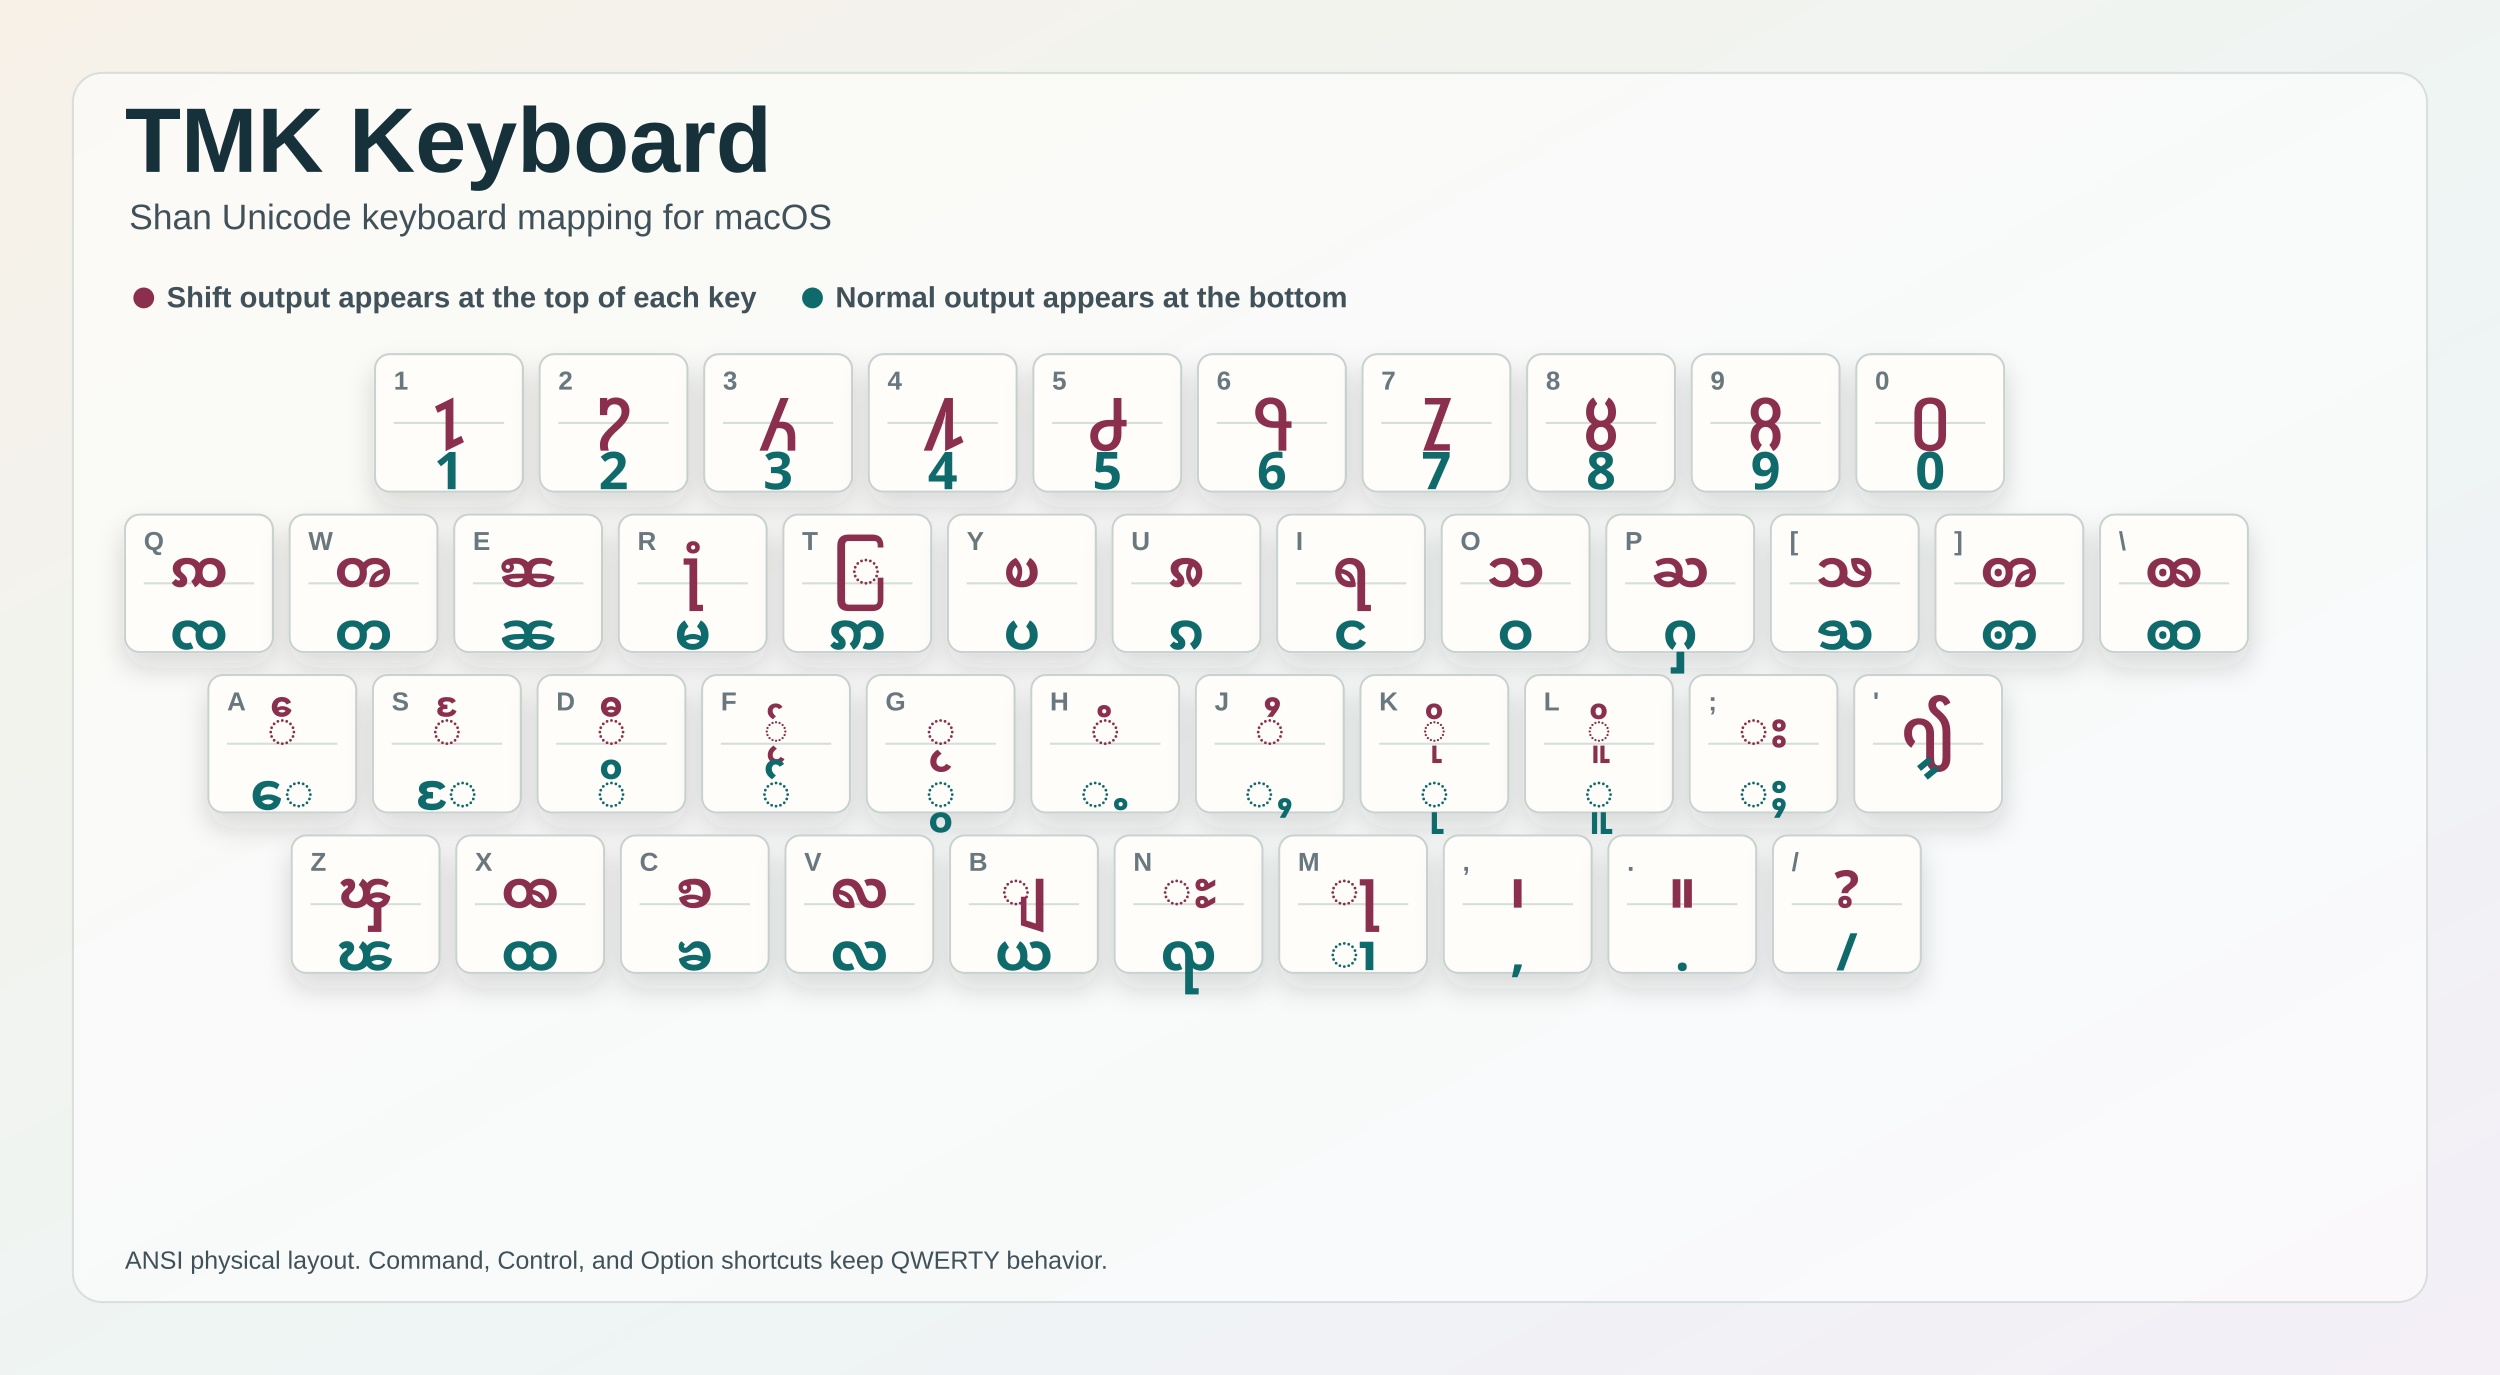
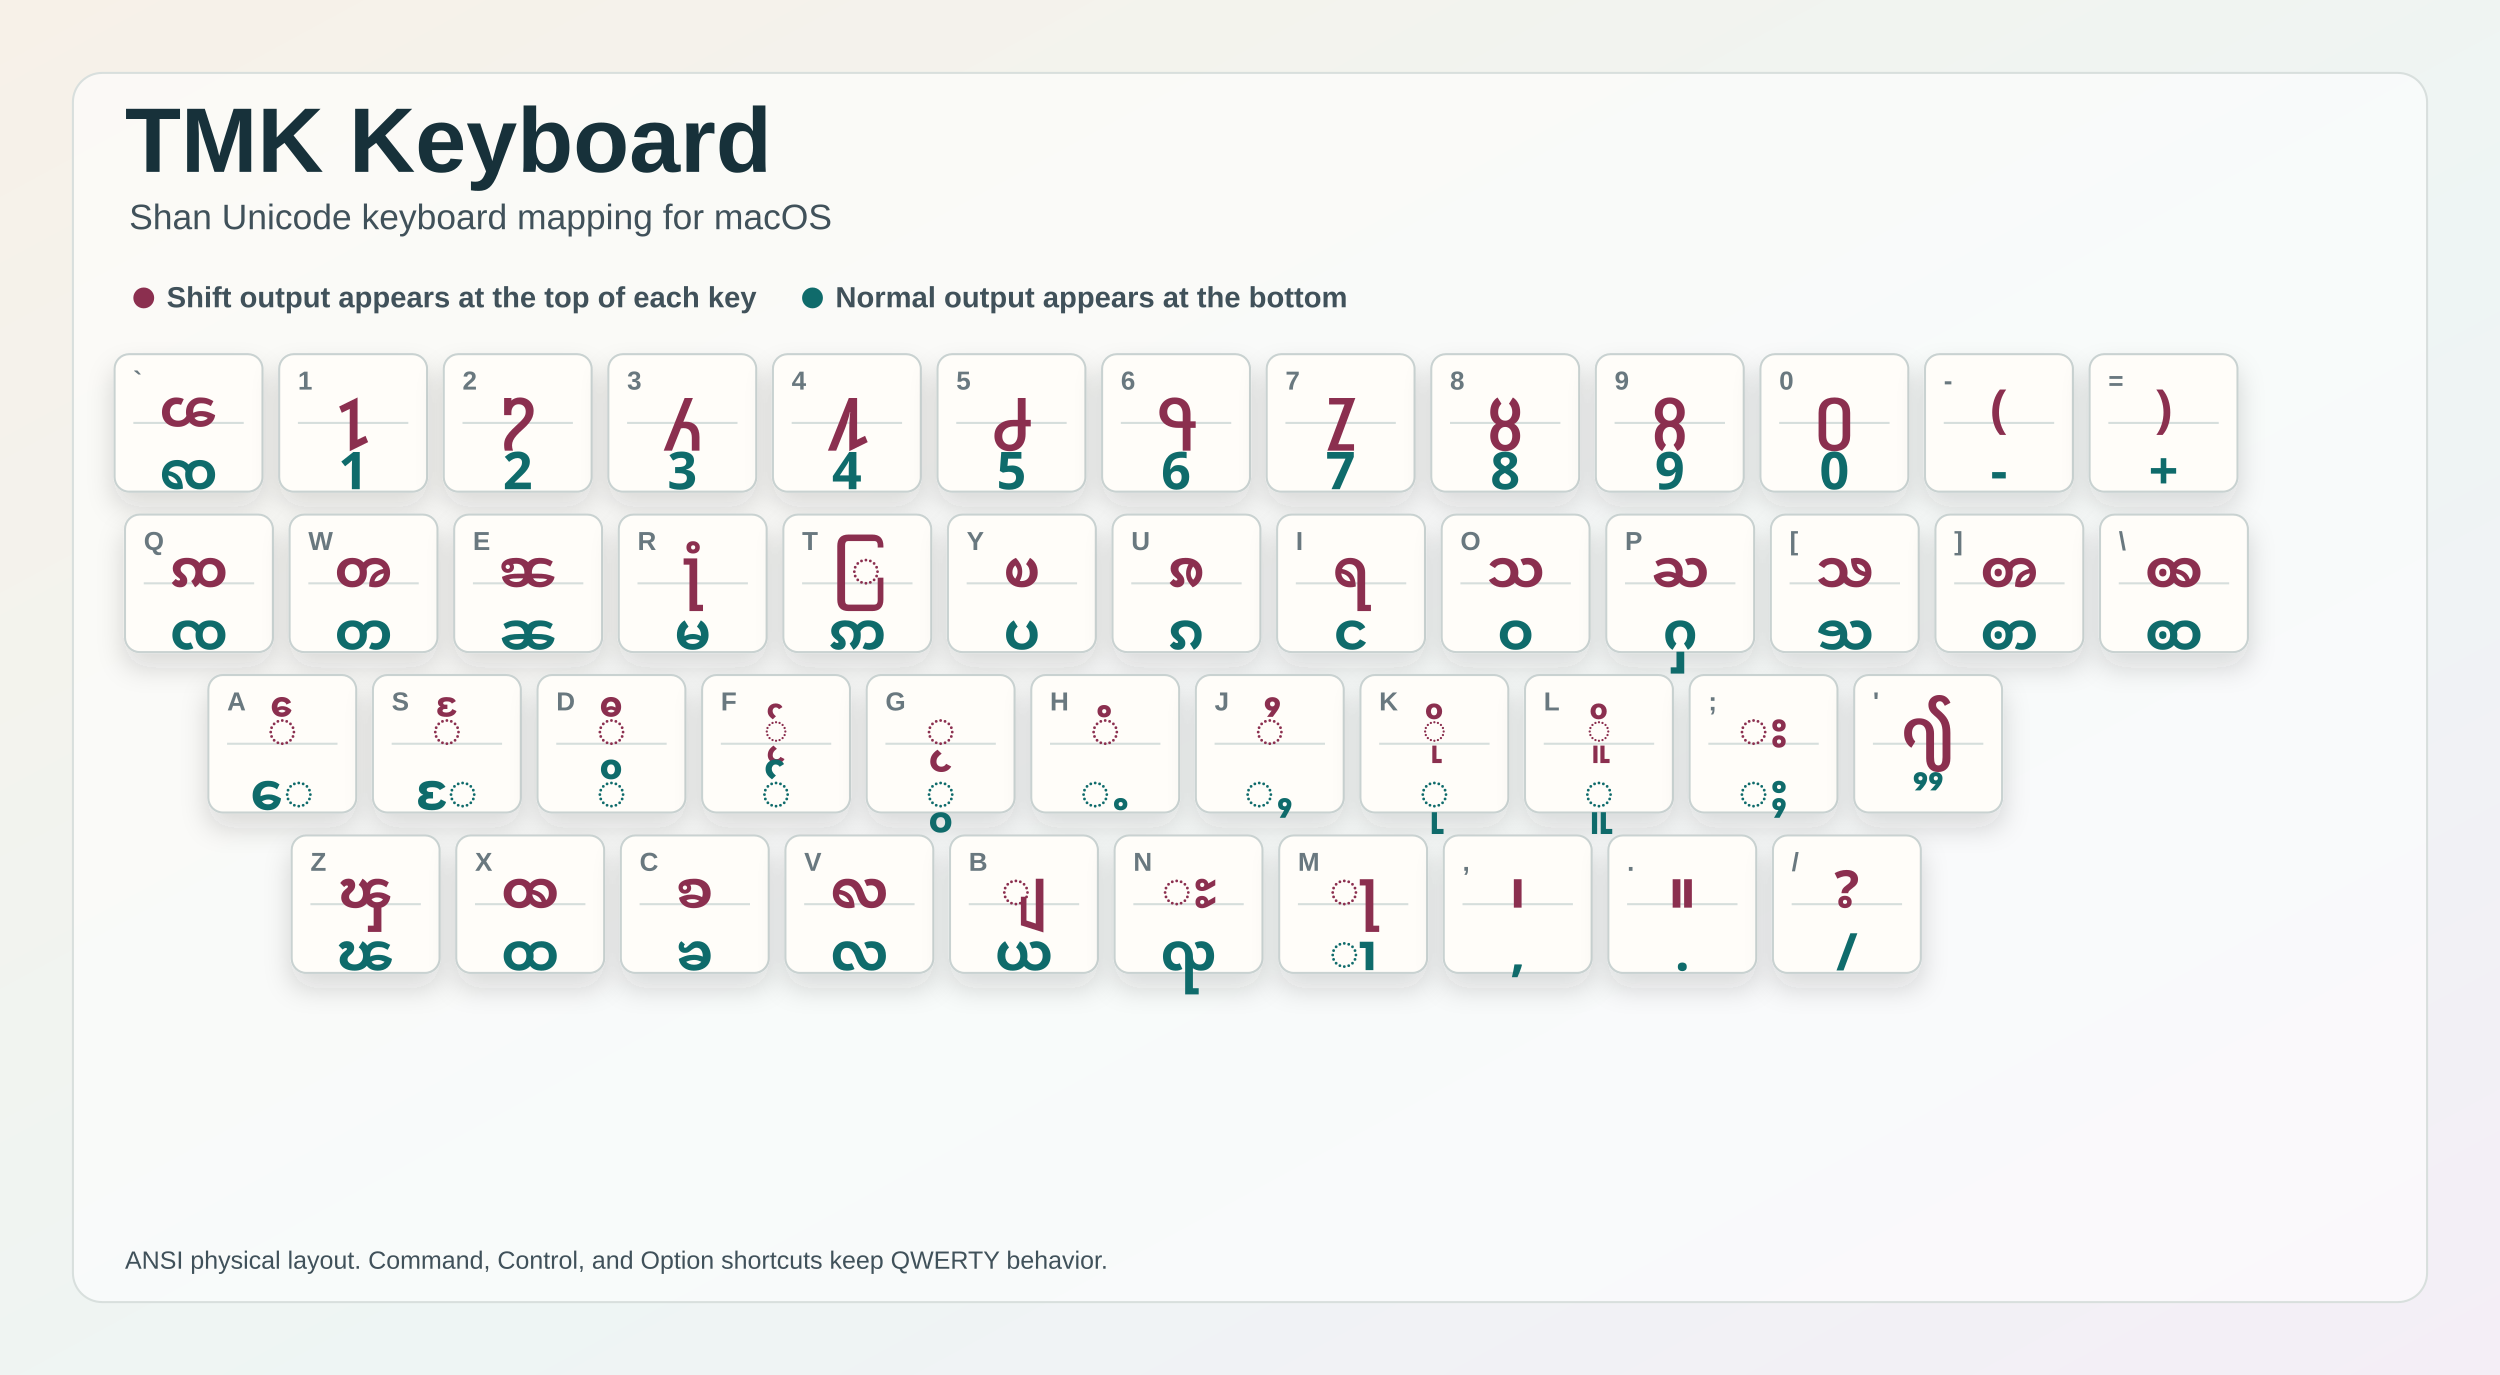
<svg xmlns="http://www.w3.org/2000/svg" width="2400" height="1320" viewBox="0 0 2400 1320">
  <defs>
    <linearGradient id="bg" x1="0" y1="0" x2="1" y2="1">
      <stop offset="0" stop-color="#f7f1e8" />
      <stop offset="0.58" stop-color="#eef5f4" />
      <stop offset="1" stop-color="#f4eef6" />
    </linearGradient>
    <filter id="shadow" x="-20%" y="-20%" width="140%" height="150%">
      <feDropShadow dx="0" dy="14" stdDeviation="13" flood-color="#233038" flood-opacity="0.16" />
    </filter>
    <style>
      .title {
        fill: #17313a;
        font-family: "Avenir Next", "Helvetica Neue", Arial, sans-serif;
        font-size: 88px;
        font-weight: 800;
        letter-spacing: 0;
      }
      .subtitle,
      .legend,
      .footer {
        fill: #40515a;
        font-family: "Avenir Next", "Helvetica Neue", Arial, sans-serif;
        letter-spacing: 0;
      }
      .subtitle {
        font-size: 34px;
        font-weight: 500;
      }
      .legend {
        font-size: 28px;
        font-weight: 650;
      }
      .footer {
        font-size: 24px;
        font-weight: 500;
      }
      .key-body {
        fill: #fffdf9;
        stroke: #c9d2d1;
        stroke-width: 2;
        filter: url(#shadow);
      }
      .divider {
        stroke: #d6dedc;
        stroke-width: 2;
      }
      .key-label {
        fill: #69787f;
        font-family: "Avenir Next", "Helvetica Neue", Arial, sans-serif;
        font-size: 25px;
        font-weight: 800;
        letter-spacing: 0;
      }
      .shift-output,
      .normal-output {
        font-family: "Noto Sans Myanmar", "Myanmar MN", "Padauk", "Avenir Next", sans-serif;
        font-weight: 650;
        text-anchor: middle;
        dominant-baseline: middle;
        letter-spacing: 0;
      }
      .shift-output {
        fill: #8b2f4f;
      }
      .normal-output {
        fill: #0f6b6b;
      }
      .legend-swatch-shift {
        fill: #8b2f4f;
      }
      .legend-swatch-normal {
        fill: #0f6b6b;
      }
      .panel {
        fill: rgba(255, 255, 255, 0.58);
        stroke: #d8dfdd;
        stroke-width: 2;
      }
    </style>
  </defs>
  <rect width="2400" height="1320" fill="url(#bg)" />
  <rect class="panel" x="70" y="70" width="2260" height="1180" rx="28" />
  <text class="title" x="120" y="165">TMK Keyboard</text>
  <text class="subtitle" x="124" y="220">Shan Unicode keyboard mapping for macOS</text>
  <g transform="translate(124, 272)">
    <circle class="legend-swatch-shift" cx="14" cy="14" r="10" />
    <text class="legend" x="36" y="23">Shift output appears at the top of each key</text>
    <circle class="legend-swatch-normal" cx="656" cy="14" r="10" />
    <text class="legend" x="678" y="23">Normal output appears at the bottom</text>
  </g>
-   <g class="key" transform="translate(360, 340)">
+   <g class="key" transform="translate(110, 340)">
+     <rect class="key-body" width="142" height="132" rx="14" />
+     <line class="divider" x1="18" y1="66" x2="124" y2="66" />
+     <text class="key-label" x="18" y="34">`</text>
+     <text class="shift-output" x="71" y="52" font-size="50">ꧤ</text>
+     <text class="normal-output" x="71" y="112" font-size="50">ၹ</text>
+   </g>
+   <g class="key" transform="translate(268, 340)">
    <rect class="key-body" width="142" height="132" rx="14" />
    <line class="divider" x1="18" y1="66" x2="124" y2="66" />
    <text class="key-label" x="18" y="34">1</text>
    <text class="shift-output" x="71" y="52" font-size="50">႑</text>
    <text class="normal-output" x="71" y="112" font-size="50">1</text>
  </g>
-   <g class="key" transform="translate(518, 340)">
+   <g class="key" transform="translate(426, 340)">
    <rect class="key-body" width="142" height="132" rx="14" />
    <line class="divider" x1="18" y1="66" x2="124" y2="66" />
    <text class="key-label" x="18" y="34">2</text>
    <text class="shift-output" x="71" y="52" font-size="50">႒</text>
    <text class="normal-output" x="71" y="112" font-size="50">2</text>
  </g>
-   <g class="key" transform="translate(676, 340)">
+   <g class="key" transform="translate(584, 340)">
    <rect class="key-body" width="142" height="132" rx="14" />
    <line class="divider" x1="18" y1="66" x2="124" y2="66" />
    <text class="key-label" x="18" y="34">3</text>
    <text class="shift-output" x="71" y="52" font-size="50">႓</text>
    <text class="normal-output" x="71" y="112" font-size="50">3</text>
  </g>
-   <g class="key" transform="translate(834, 340)">
+   <g class="key" transform="translate(742, 340)">
    <rect class="key-body" width="142" height="132" rx="14" />
    <line class="divider" x1="18" y1="66" x2="124" y2="66" />
    <text class="key-label" x="18" y="34">4</text>
    <text class="shift-output" x="71" y="52" font-size="50">႔</text>
    <text class="normal-output" x="71" y="112" font-size="50">4</text>
  </g>
-   <g class="key" transform="translate(992, 340)">
+   <g class="key" transform="translate(900, 340)">
    <rect class="key-body" width="142" height="132" rx="14" />
    <line class="divider" x1="18" y1="66" x2="124" y2="66" />
    <text class="key-label" x="18" y="34">5</text>
    <text class="shift-output" x="71" y="52" font-size="50">႕</text>
    <text class="normal-output" x="71" y="112" font-size="50">5</text>
  </g>
-   <g class="key" transform="translate(1150, 340)">
+   <g class="key" transform="translate(1058, 340)">
    <rect class="key-body" width="142" height="132" rx="14" />
    <line class="divider" x1="18" y1="66" x2="124" y2="66" />
    <text class="key-label" x="18" y="34">6</text>
    <text class="shift-output" x="71" y="52" font-size="50">႖</text>
    <text class="normal-output" x="71" y="112" font-size="50">6</text>
  </g>
-   <g class="key" transform="translate(1308, 340)">
+   <g class="key" transform="translate(1216, 340)">
    <rect class="key-body" width="142" height="132" rx="14" />
    <line class="divider" x1="18" y1="66" x2="124" y2="66" />
    <text class="key-label" x="18" y="34">7</text>
    <text class="shift-output" x="71" y="52" font-size="50">႗</text>
    <text class="normal-output" x="71" y="112" font-size="50">7</text>
  </g>
-   <g class="key" transform="translate(1466, 340)">
+   <g class="key" transform="translate(1374, 340)">
    <rect class="key-body" width="142" height="132" rx="14" />
    <line class="divider" x1="18" y1="66" x2="124" y2="66" />
    <text class="key-label" x="18" y="34">8</text>
    <text class="shift-output" x="71" y="52" font-size="50">႘</text>
    <text class="normal-output" x="71" y="112" font-size="50">8</text>
  </g>
-   <g class="key" transform="translate(1624, 340)">
+   <g class="key" transform="translate(1532, 340)">
    <rect class="key-body" width="142" height="132" rx="14" />
    <line class="divider" x1="18" y1="66" x2="124" y2="66" />
    <text class="key-label" x="18" y="34">9</text>
    <text class="shift-output" x="71" y="52" font-size="50">႙</text>
    <text class="normal-output" x="71" y="112" font-size="50">9</text>
  </g>
-   <g class="key" transform="translate(1782, 340)">
+   <g class="key" transform="translate(1690, 340)">
    <rect class="key-body" width="142" height="132" rx="14" />
    <line class="divider" x1="18" y1="66" x2="124" y2="66" />
    <text class="key-label" x="18" y="34">0</text>
    <text class="shift-output" x="71" y="52" font-size="50">႐</text>
    <text class="normal-output" x="71" y="112" font-size="50">0</text>
  </g>
+   <g class="key" transform="translate(1848, 340)">
+     <rect class="key-body" width="142" height="132" rx="14" />
+     <line class="divider" x1="18" y1="66" x2="124" y2="66" />
+     <text class="key-label" x="18" y="34">-</text>
+     <text class="shift-output" x="71" y="52" font-size="50">(</text>
+     <text class="normal-output" x="71" y="112" font-size="50">-</text>
+   </g>
+   <g class="key" transform="translate(2006, 340)">
+     <rect class="key-body" width="142" height="132" rx="14" />
+     <line class="divider" x1="18" y1="66" x2="124" y2="66" />
+     <text class="key-label" x="18" y="34">=</text>
+     <text class="shift-output" x="71" y="52" font-size="50">)</text>
+     <text class="normal-output" x="71" y="112" font-size="50">+</text>
+   </g>
  <g class="key" transform="translate(120, 494)">
    <rect class="key-body" width="142" height="132" rx="14" />
    <line class="divider" x1="18" y1="66" x2="124" y2="66" />
    <text class="key-label" x="18" y="34">Q</text>
    <text class="shift-output" x="71" y="52" font-size="50">ꩡ</text>
    <text class="normal-output" x="71" y="112" font-size="50">ၸ</text>
  </g>
  <g class="key" transform="translate(278, 494)">
    <rect class="key-body" width="142" height="132" rx="14" />
    <line class="divider" x1="18" y1="66" x2="124" y2="66" />
    <text class="key-label" x="18" y="34">W</text>
    <text class="shift-output" x="71" y="52" font-size="50">ၻ</text>
    <text class="normal-output" x="71" y="112" font-size="50">တ</text>
  </g>
  <g class="key" transform="translate(436, 494)">
    <rect class="key-body" width="142" height="132" rx="14" />
    <line class="divider" x1="18" y1="66" x2="124" y2="66" />
    <text class="key-label" x="18" y="34">E</text>
    <text class="shift-output" x="71" y="52" font-size="50">ꧣ</text>
    <text class="normal-output" x="71" y="112" font-size="50">ၼ</text>
  </g>
  <g class="key" transform="translate(594, 494)">
    <rect class="key-body" width="142" height="132" rx="14" />
    <line class="divider" x1="18" y1="66" x2="124" y2="66" />
    <text class="key-label" x="18" y="34">R</text>
    <text class="shift-output" x="71" y="52" font-size="50">႞</text>
    <text class="normal-output" x="71" y="112" font-size="50">မ</text>
  </g>
  <g class="key" transform="translate(752, 494)">
    <rect class="key-body" width="142" height="132" rx="14" />
    <line class="divider" x1="18" y1="66" x2="124" y2="66" />
    <text class="key-label" x="18" y="34">T</text>
    <text class="shift-output" x="71" y="52" font-size="50">ြ</text>
    <text class="normal-output" x="71" y="112" font-size="50">ဢ</text>
  </g>
  <g class="key" transform="translate(910, 494)">
    <rect class="key-body" width="142" height="132" rx="14" />
    <line class="divider" x1="18" y1="66" x2="124" y2="66" />
    <text class="key-label" x="18" y="34">Y</text>
    <text class="shift-output" x="71" y="52" font-size="50">ၿ</text>
    <text class="normal-output" x="71" y="112" font-size="50">ပ</text>
  </g>
  <g class="key" transform="translate(1068, 494)">
    <rect class="key-body" width="142" height="132" rx="14" />
    <line class="divider" x1="18" y1="66" x2="124" y2="66" />
    <text class="key-label" x="18" y="34">U</text>
    <text class="shift-output" x="71" y="52" font-size="50">ၷ</text>
    <text class="normal-output" x="71" y="112" font-size="50">ၵ</text>
  </g>
  <g class="key" transform="translate(1226, 494)">
    <rect class="key-body" width="142" height="132" rx="14" />
    <line class="divider" x1="18" y1="66" x2="124" y2="66" />
    <text class="key-label" x="18" y="34">I</text>
    <text class="shift-output" x="71" y="52" font-size="50">ရ</text>
    <text class="normal-output" x="71" y="112" font-size="50">င</text>
  </g>
  <g class="key" transform="translate(1384, 494)">
    <rect class="key-body" width="142" height="132" rx="14" />
    <line class="divider" x1="18" y1="66" x2="124" y2="66" />
    <text class="key-label" x="18" y="34">O</text>
    <text class="shift-output" x="71" y="52" font-size="50">သ</text>
    <text class="normal-output" x="71" y="112" font-size="50">ဝ</text>
  </g>
  <g class="key" transform="translate(1542, 494)">
    <rect class="key-body" width="142" height="132" rx="14" />
    <line class="divider" x1="18" y1="66" x2="124" y2="66" />
    <text class="key-label" x="18" y="34">P</text>
    <text class="shift-output" x="71" y="52" font-size="50">ႀ</text>
    <text class="normal-output" x="71" y="112" font-size="50">ႁ</text>
  </g>
  <g class="key" transform="translate(1700, 494)">
    <rect class="key-body" width="142" height="132" rx="14" />
    <line class="divider" x1="18" y1="66" x2="124" y2="66" />
    <text class="key-label" x="18" y="34">[</text>
    <text class="shift-output" x="71" y="52" font-size="50">ꧢ</text>
    <text class="normal-output" x="71" y="112" font-size="50">ꧡ</text>
  </g>
  <g class="key" transform="translate(1858, 494)">
    <rect class="key-body" width="142" height="132" rx="14" />
    <line class="divider" x1="18" y1="66" x2="124" y2="66" />
    <text class="key-label" x="18" y="34">]</text>
    <text class="shift-output" x="71" y="52" font-size="50">ꩨ</text>
    <text class="normal-output" x="71" y="112" font-size="50">ꩦ</text>
  </g>
  <g class="key" transform="translate(2016, 494)">
    <rect class="key-body" width="142" height="132" rx="14" />
    <line class="divider" x1="18" y1="66" x2="124" y2="66" />
    <text class="key-label" x="18" y="34">\</text>
    <text class="shift-output" x="71" y="52" font-size="50">ꩩ</text>
    <text class="normal-output" x="71" y="112" font-size="50">ꩧ</text>
  </g>
  <g class="key" transform="translate(200, 648)">
    <rect class="key-body" width="142" height="132" rx="14" />
    <line class="divider" x1="18" y1="66" x2="124" y2="66" />
    <text class="key-label" x="18" y="34">A</text>
    <text class="shift-output" x="71" y="52" font-size="50">ဵ</text>
    <text class="normal-output" x="71" y="112" font-size="50">ေ</text>
  </g>
  <g class="key" transform="translate(358, 648)">
    <rect class="key-body" width="142" height="132" rx="14" />
    <line class="divider" x1="18" y1="66" x2="124" y2="66" />
    <text class="key-label" x="18" y="34">S</text>
    <text class="shift-output" x="71" y="52" font-size="50">ႅ</text>
    <text class="normal-output" x="71" y="112" font-size="50">ႄ</text>
  </g>
  <g class="key" transform="translate(516, 648)">
    <rect class="key-body" width="142" height="132" rx="14" />
    <line class="divider" x1="18" y1="66" x2="124" y2="66" />
    <text class="key-label" x="18" y="34">D</text>
    <text class="shift-output" x="71" y="52" font-size="50">ီ</text>
    <text class="normal-output" x="71" y="112" font-size="50">ိ</text>
  </g>
  <g class="key" transform="translate(674, 648)">
    <rect class="key-body" width="142" height="132" rx="14" />
    <line class="divider" x1="18" y1="66" x2="124" y2="66" />
    <text class="key-label" x="18" y="34">F</text>
    <text class="shift-output" x="71" y="52" font-size="40">ႂ်</text>
    <text class="normal-output" x="71" y="112" font-size="50">်</text>
  </g>
  <g class="key" transform="translate(832, 648)">
    <rect class="key-body" width="142" height="132" rx="14" />
    <line class="divider" x1="18" y1="66" x2="124" y2="66" />
    <text class="key-label" x="18" y="34">G</text>
    <text class="shift-output" x="71" y="52" font-size="50">ႂ</text>
    <text class="normal-output" x="71" y="112" font-size="50">ွ</text>
  </g>
  <g class="key" transform="translate(990, 648)">
    <rect class="key-body" width="142" height="132" rx="14" />
    <line class="divider" x1="18" y1="66" x2="124" y2="66" />
    <text class="key-label" x="18" y="34">H</text>
    <text class="shift-output" x="71" y="52" font-size="50">ံ</text>
    <text class="normal-output" x="71" y="112" font-size="50">ႉ</text>
  </g>
  <g class="key" transform="translate(1148, 648)">
    <rect class="key-body" width="142" height="132" rx="14" />
    <line class="divider" x1="18" y1="66" x2="124" y2="66" />
    <text class="key-label" x="18" y="34">J</text>
    <text class="shift-output" x="71" y="52" font-size="50">ႆ</text>
    <text class="normal-output" x="71" y="112" font-size="50">ႇ</text>
  </g>
  <g class="key" transform="translate(1306, 648)">
    <rect class="key-body" width="142" height="132" rx="14" />
    <line class="divider" x1="18" y1="66" x2="124" y2="66" />
    <text class="key-label" x="18" y="34">K</text>
    <text class="shift-output" x="71" y="52" font-size="40">ို</text>
    <text class="normal-output" x="71" y="112" font-size="50">ု</text>
  </g>
  <g class="key" transform="translate(1464, 648)">
    <rect class="key-body" width="142" height="132" rx="14" />
    <line class="divider" x1="18" y1="66" x2="124" y2="66" />
    <text class="key-label" x="18" y="34">L</text>
    <text class="shift-output" x="71" y="52" font-size="40">ိူ</text>
    <text class="normal-output" x="71" y="112" font-size="50">ူ</text>
  </g>
  <g class="key" transform="translate(1622, 648)">
    <rect class="key-body" width="142" height="132" rx="14" />
    <line class="divider" x1="18" y1="66" x2="124" y2="66" />
    <text class="key-label" x="18" y="34">;</text>
    <text class="shift-output" x="71" y="52" font-size="50">း</text>
    <text class="normal-output" x="71" y="112" font-size="50">ႈ</text>
  </g>
  <g class="key" transform="translate(1780, 648)">
    <rect class="key-body" width="142" height="132" rx="14" />
    <line class="divider" x1="18" y1="66" x2="124" y2="66" />
    <text class="key-label" x="18" y="34">'</text>
    <text class="shift-output" x="71" y="52" font-size="50">႟</text>
-     <text class="normal-output" x="71" y="112" font-size="50">ꧦ</text>
+     <text class="normal-output" x="71" y="112" font-size="50">”</text>
  </g>
  <g class="key" transform="translate(280, 802)">
    <rect class="key-body" width="142" height="132" rx="14" />
    <line class="divider" x1="18" y1="66" x2="124" y2="66" />
    <text class="key-label" x="18" y="34">Z</text>
    <text class="shift-output" x="71" y="52" font-size="50">ၾ</text>
    <text class="normal-output" x="71" y="112" font-size="50">ၽ</text>
  </g>
  <g class="key" transform="translate(438, 802)">
    <rect class="key-body" width="142" height="132" rx="14" />
    <line class="divider" x1="18" y1="66" x2="124" y2="66" />
    <text class="key-label" x="18" y="34">X</text>
    <text class="shift-output" x="71" y="52" font-size="50">ꩪ</text>
    <text class="normal-output" x="71" y="112" font-size="50">ထ</text>
  </g>
  <g class="key" transform="translate(596, 802)">
    <rect class="key-body" width="142" height="132" rx="14" />
    <line class="divider" x1="18" y1="66" x2="124" y2="66" />
    <text class="key-label" x="18" y="34">C</text>
    <text class="shift-output" x="71" y="52" font-size="50">ꧠ</text>
    <text class="normal-output" x="71" y="112" font-size="50">ၶ</text>
  </g>
  <g class="key" transform="translate(754, 802)">
    <rect class="key-body" width="142" height="132" rx="14" />
    <line class="divider" x1="18" y1="66" x2="124" y2="66" />
    <text class="key-label" x="18" y="34">V</text>
    <text class="shift-output" x="71" y="52" font-size="50">ꩮ</text>
    <text class="normal-output" x="71" y="112" font-size="50">လ</text>
  </g>
  <g class="key" transform="translate(912, 802)">
    <rect class="key-body" width="142" height="132" rx="14" />
    <line class="divider" x1="18" y1="66" x2="124" y2="66" />
    <text class="key-label" x="18" y="34">B</text>
    <text class="shift-output" x="71" y="52" font-size="50">ျ</text>
    <text class="normal-output" x="71" y="112" font-size="50">ယ</text>
  </g>
  <g class="key" transform="translate(1070, 802)">
    <rect class="key-body" width="142" height="132" rx="14" />
    <line class="divider" x1="18" y1="66" x2="124" y2="66" />
    <text class="key-label" x="18" y="34">N</text>
    <text class="shift-output" x="71" y="52" font-size="50">ႊ</text>
    <text class="normal-output" x="71" y="112" font-size="50">ၺ</text>
  </g>
  <g class="key" transform="translate(1228, 802)">
    <rect class="key-body" width="142" height="132" rx="14" />
    <line class="divider" x1="18" y1="66" x2="124" y2="66" />
    <text class="key-label" x="18" y="34">M</text>
    <text class="shift-output" x="71" y="52" font-size="50">ႃ</text>
    <text class="normal-output" x="71" y="112" font-size="50">ၢ</text>
  </g>
  <g class="key" transform="translate(1386, 802)">
    <rect class="key-body" width="142" height="132" rx="14" />
    <line class="divider" x1="18" y1="66" x2="124" y2="66" />
    <text class="key-label" x="18" y="34">,</text>
    <text class="shift-output" x="71" y="52" font-size="50">၊</text>
    <text class="normal-output" x="71" y="112" font-size="50">,</text>
  </g>
  <g class="key" transform="translate(1544, 802)">
    <rect class="key-body" width="142" height="132" rx="14" />
    <line class="divider" x1="18" y1="66" x2="124" y2="66" />
    <text class="key-label" x="18" y="34">.</text>
    <text class="shift-output" x="71" y="52" font-size="50">။</text>
    <text class="normal-output" x="71" y="112" font-size="50">.</text>
  </g>
  <g class="key" transform="translate(1702, 802)">
    <rect class="key-body" width="142" height="132" rx="14" />
    <line class="divider" x1="18" y1="66" x2="124" y2="66" />
    <text class="key-label" x="18" y="34">/</text>
    <text class="shift-output" x="71" y="52" font-size="50">?</text>
    <text class="normal-output" x="71" y="112" font-size="50">/</text>
  </g>
  <text class="footer" x="120" y="1218">ANSI physical layout. Command, Control, and Option shortcuts keep QWERTY behavior.</text>
</svg>
